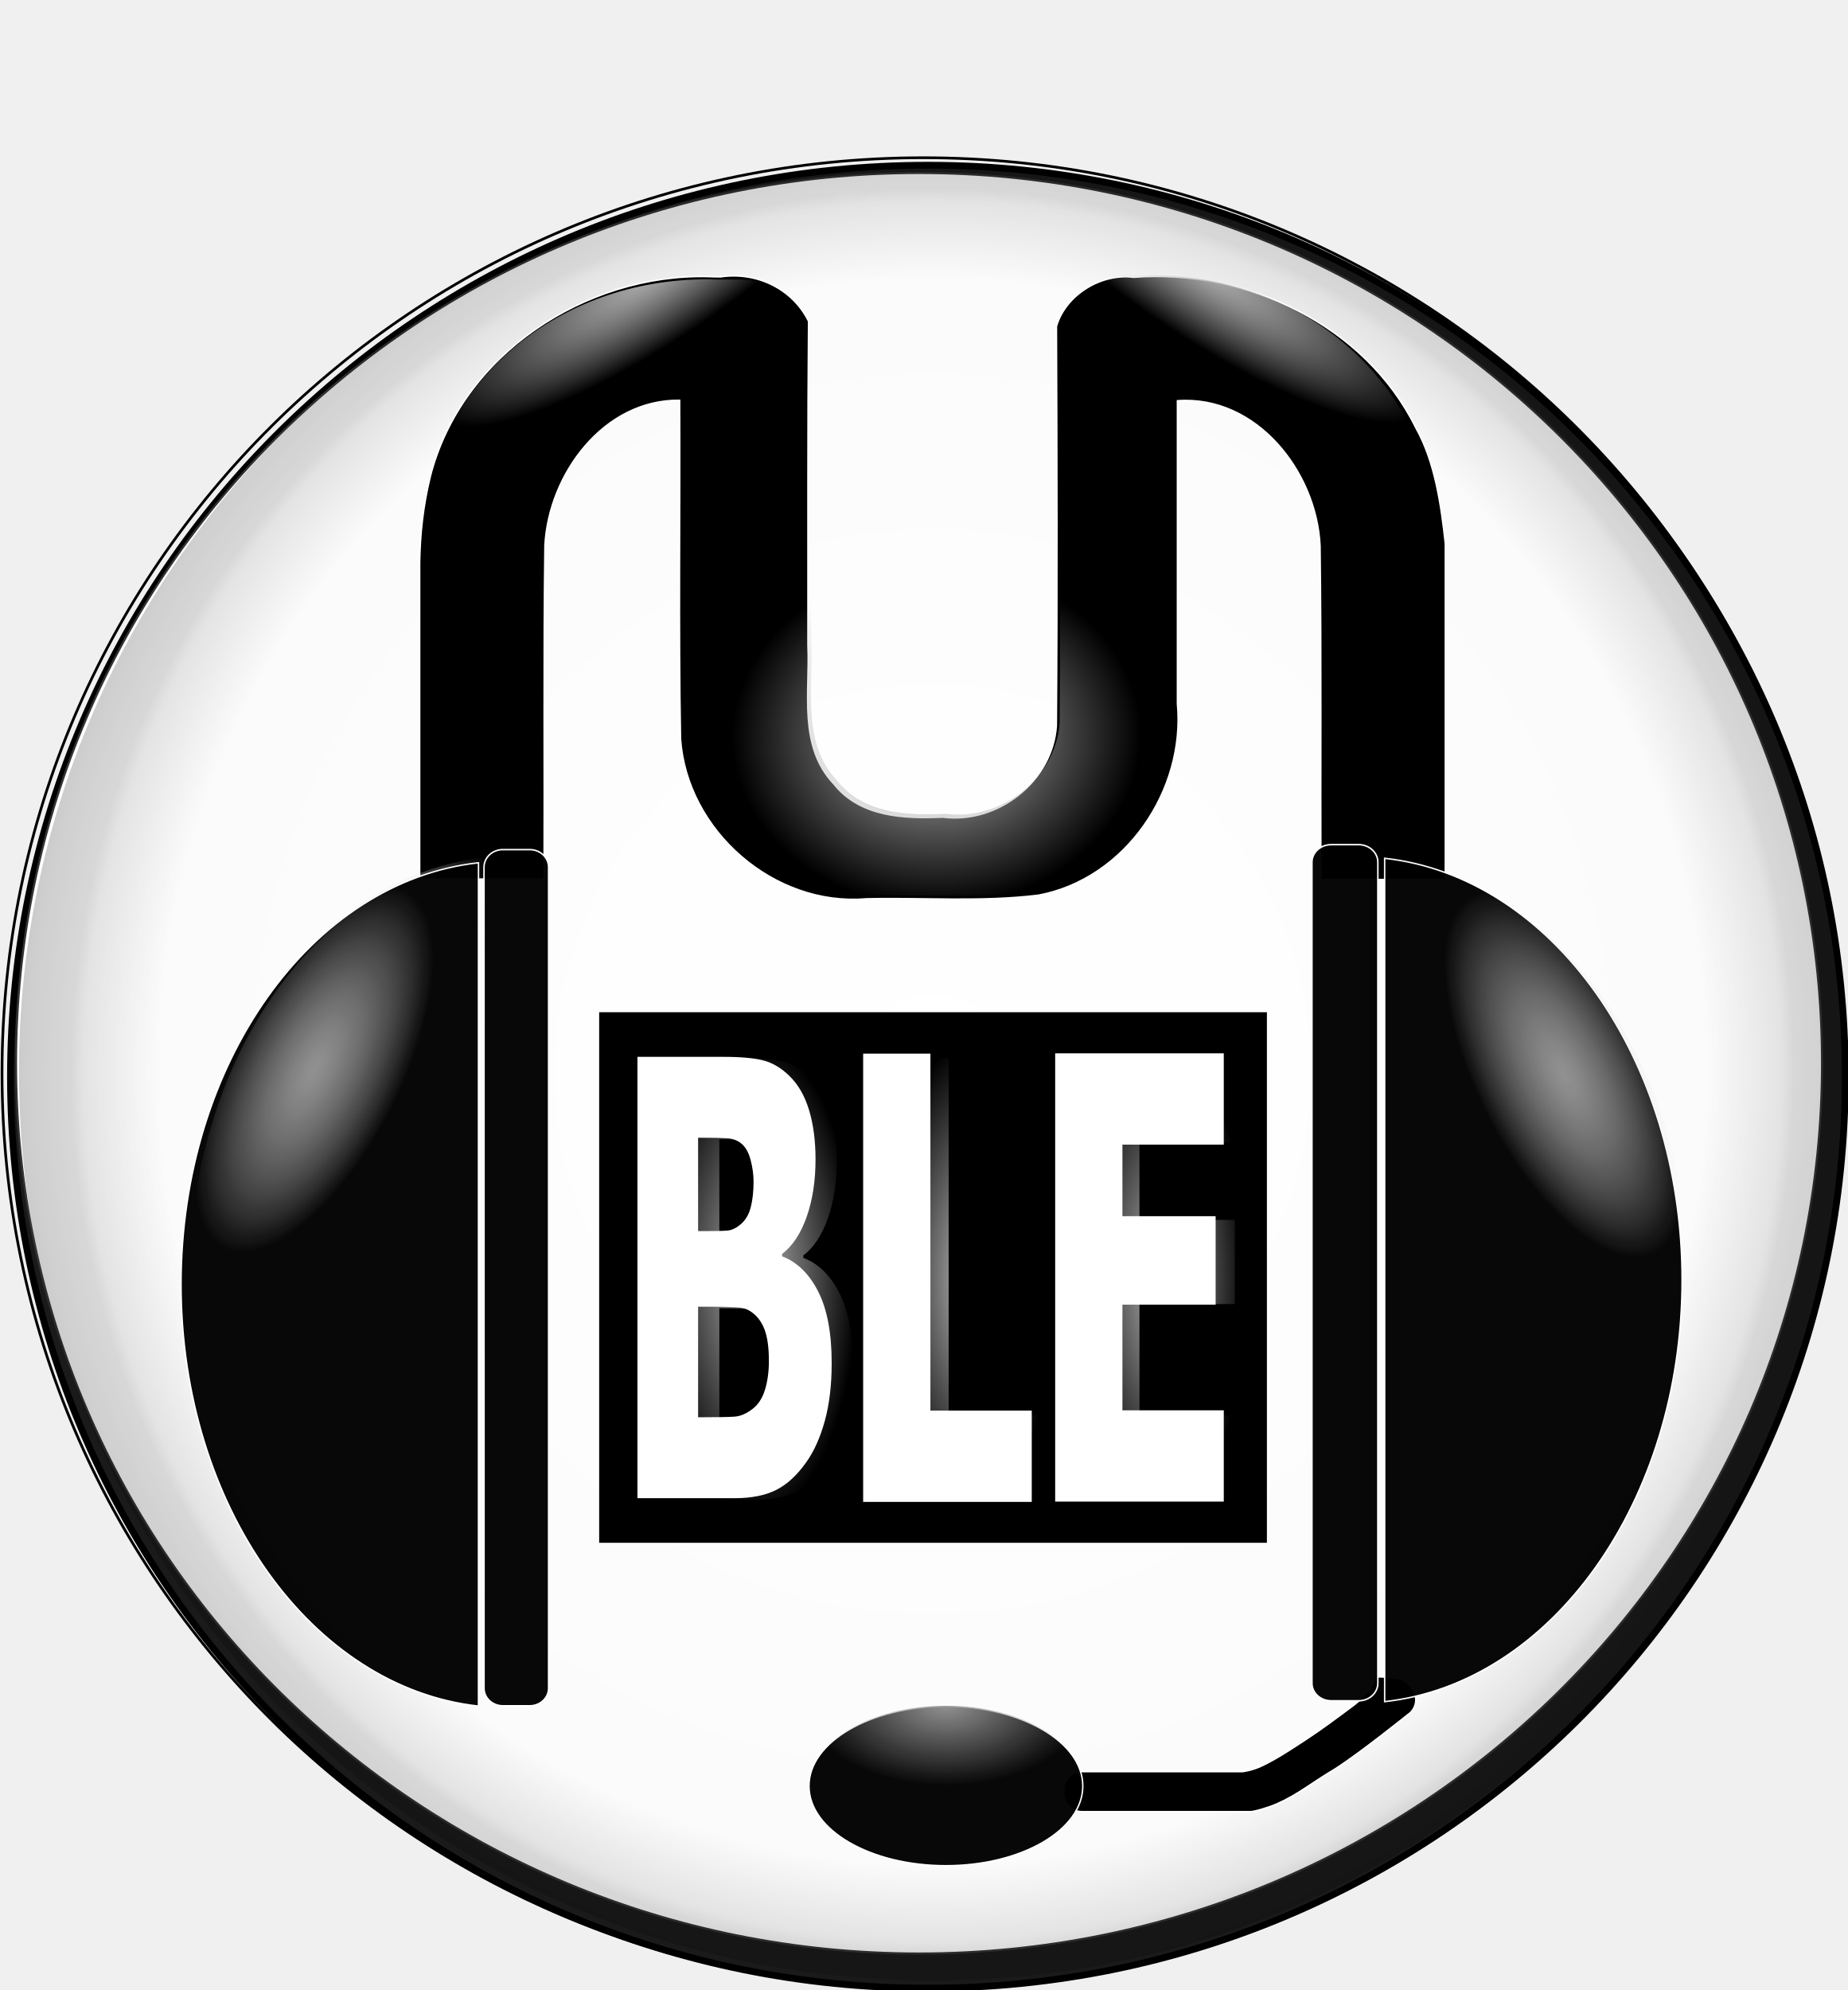
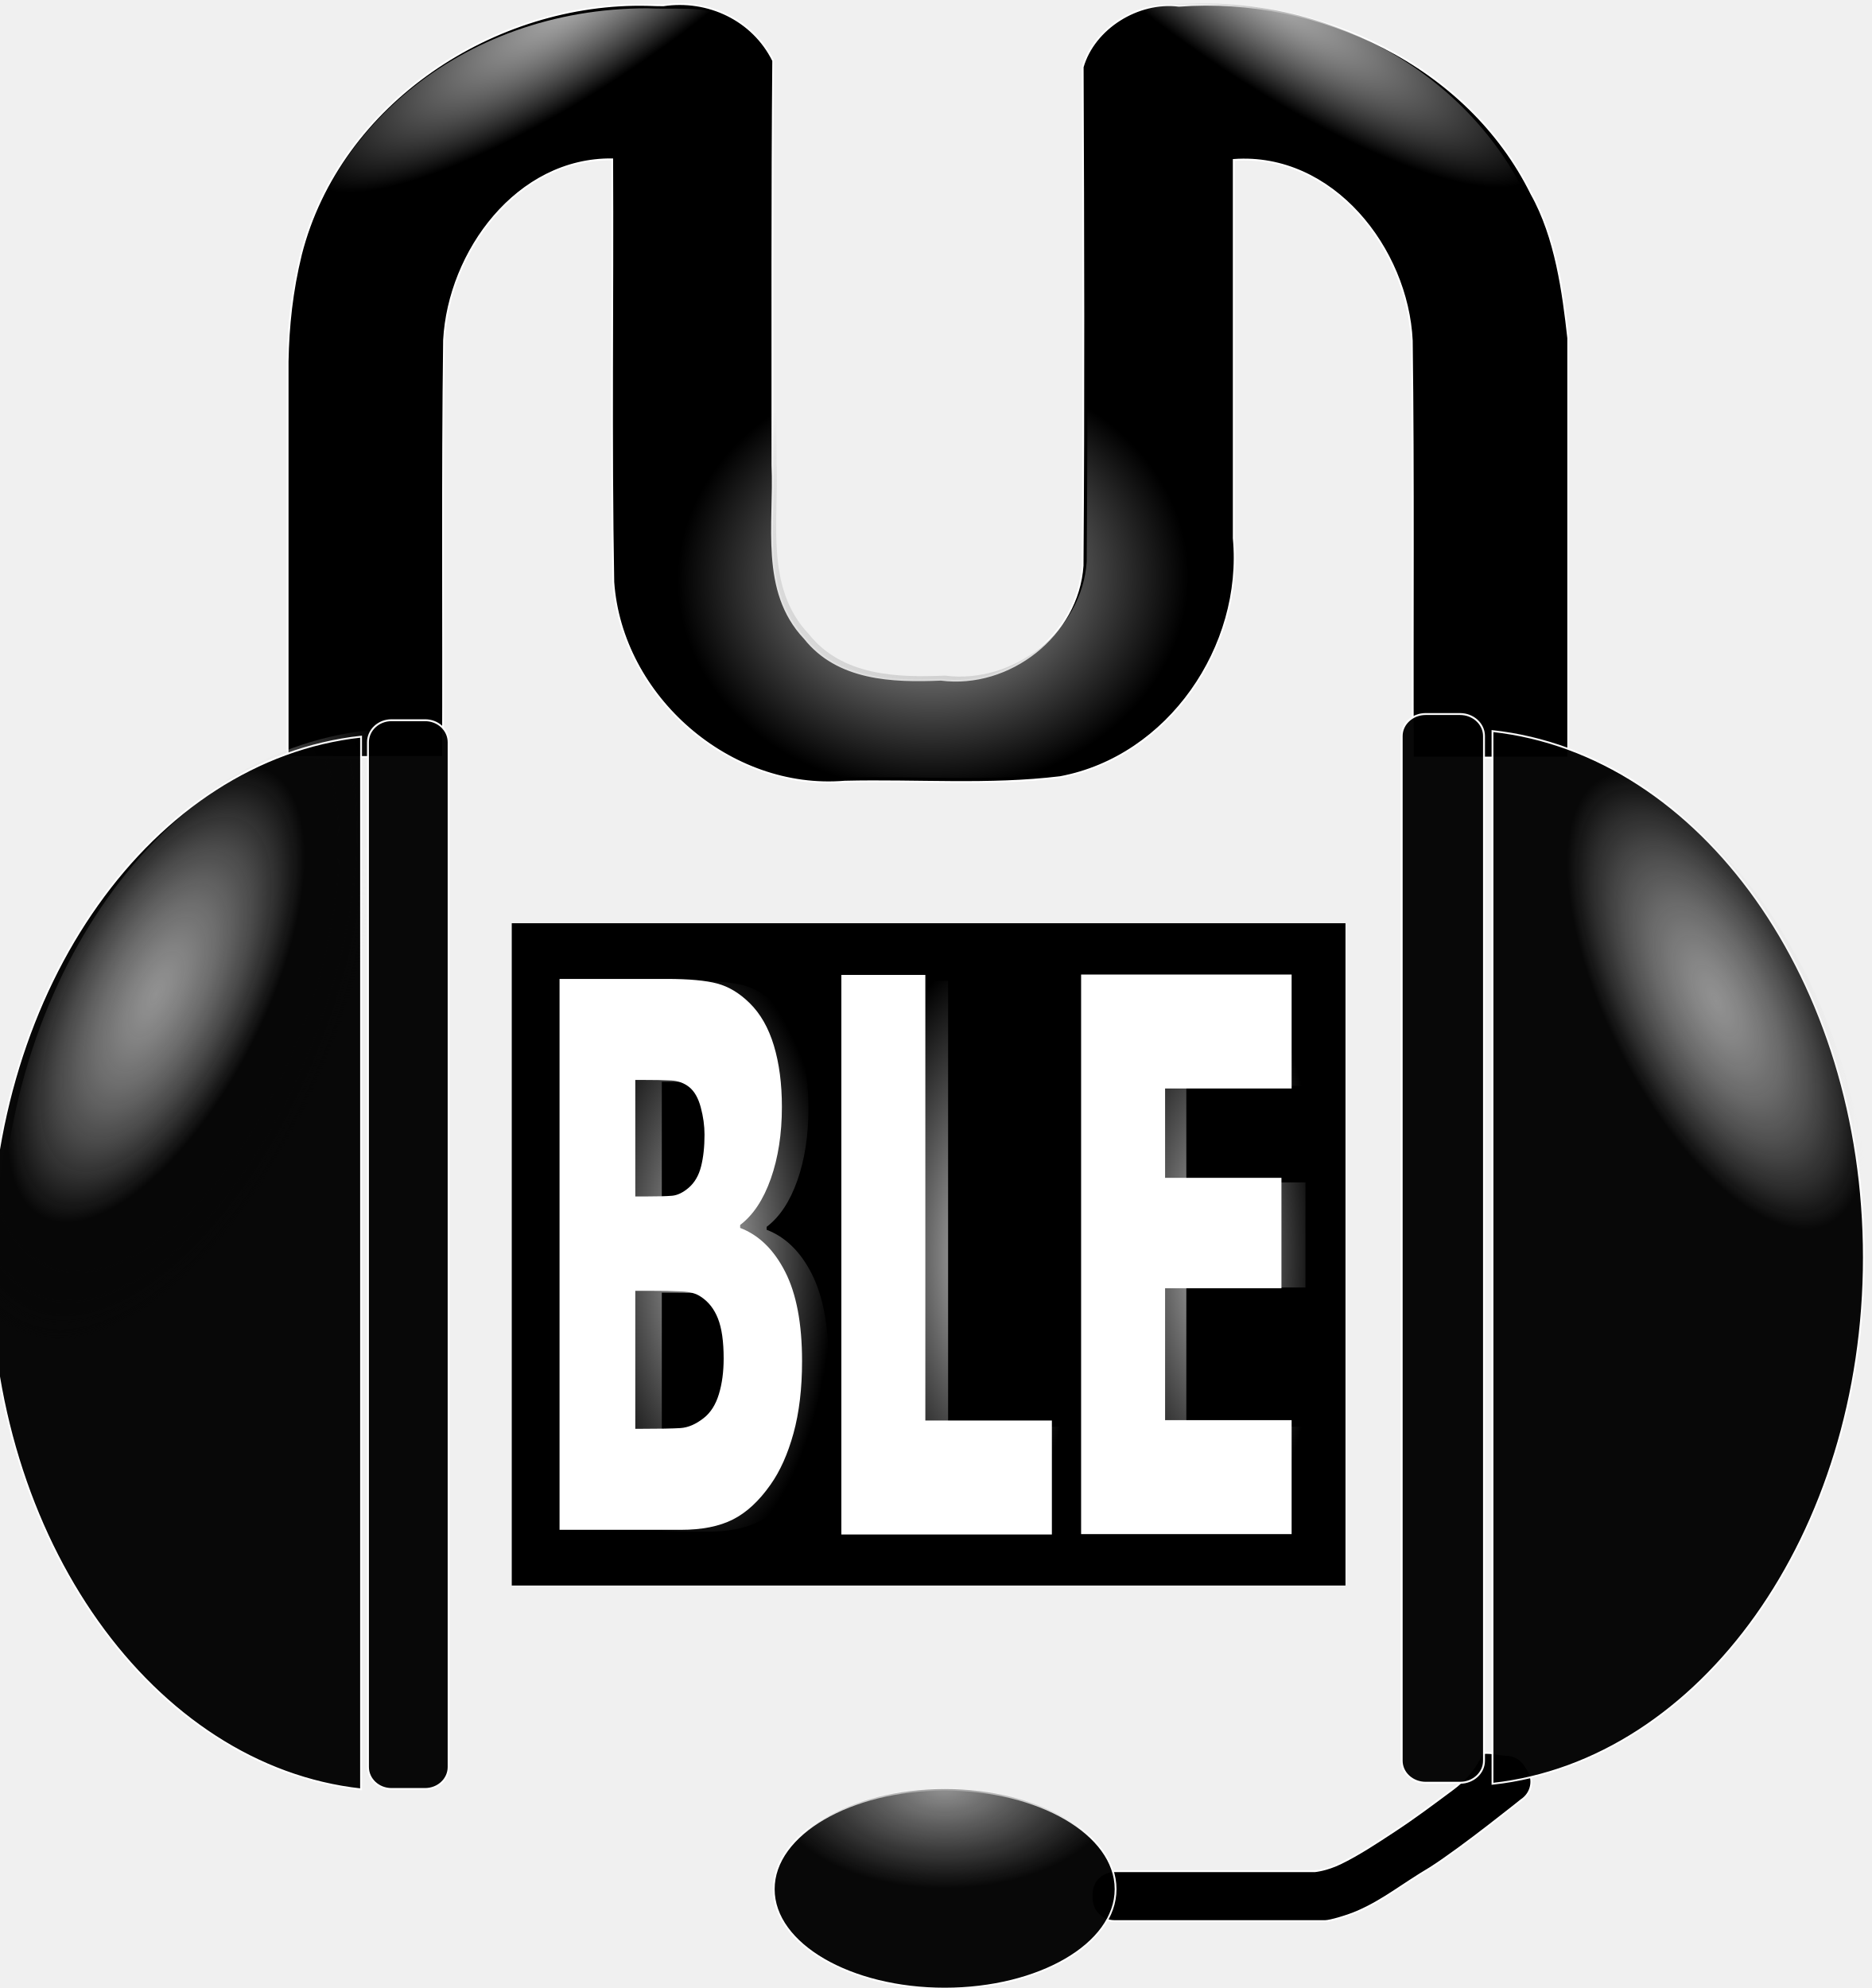
- <svg xmlns="http://www.w3.org/2000/svg" width="2322" height="2500" viewBox="0 0 1253.143 1349.109">
-   <path fill="#1A1A1A" stroke="#000" stroke-width="4.576" stroke-linejoin="round" d="M1251.31 729.934c0 341.293-278.527 617.967-622.105 617.967-343.581 0-622.107-276.674-622.107-617.967 0-341.29 278.526-617.962 622.107-617.962 343.577 0 622.105 276.672 622.105 617.962z" />
-   <path fill="#FFF" fill-opacity="0" d="M1239.482 617.166c0 340.253-275.83 616.086-616.083 616.086-340.256 0-616.086-275.833-616.086-616.086C7.313 276.91 283.143 1.08 623.399 1.08c340.253 0 616.083 275.83 616.083 616.086z" />
-   <path opacity=".9" fill="#FFF" d="M1231.142 721.24c0 330.526-268.521 598.467-599.758 598.467-331.241 0-599.764-267.94-599.764-598.466 0-330.521 268.523-598.462 599.764-598.462 331.238 0 599.758 267.94 599.758 598.462z" />
-   <path fill="#FFF" stroke="#333" stroke-width="1.413" stroke-linejoin="round" d="M1235.54 720.82c0 333.363-274.148 603.605-612.333 603.605-338.185 0-612.338-270.241-612.338-603.604 0-333.36 274.153-603.603 612.338-603.603 338.185 0 612.333 270.244 612.333 603.603z" />
-   <path fill="none" stroke="#000" stroke-width="1.83" stroke-linejoin="round" d="M1250.825 727.46c0 342.73-279.701 620.569-624.726 620.569-345.029 0-624.729-277.84-624.729-620.568 0-342.73 279.701-620.57 624.729-620.57 345.025 0 624.726 277.838 624.726 620.57z" />
-   <radialGradient id="a" cx="619.106" cy="1143.686" r="611.665" gradientTransform="matrix(1.0471 .0178 -.0179 1.0731 4.53 -511.723)" gradientUnits="userSpaceOnUse">
-     <stop offset="0" stop-opacity="0" />
-     <stop offset=".817" stop-opacity=".02" />
-     <stop offset=".899" stop-opacity=".145" />
-     <stop offset=".912" stop-opacity=".208" />
-     <stop offset=".956" stop-opacity=".251" />
-     <stop offset="1" stop-opacity=".333" />
+ <svg xmlns="http://www.w3.org/2000/svg" width="1883.757" height="2000.738" viewBox="0 0 1016.631 1079.686" version="1.1" id="svg125">
+   <defs id="defs129" />
+   <path d="m 1111.124,432.336 c 0,340.253 -275.83,616.086 -616.083,616.086 -340.256,0 -616.086,-275.833 -616.086,-616.086 0,-340.256 275.83,-616.086 616.086,-616.086 340.253,0 616.083,275.83 616.083,616.086 z" id="path6" style="fill:#ffffff;fill-opacity:0" />
+   <radialGradient id="a" cx="619.106" cy="1143.686" r="611.665" gradientTransform="matrix(1.0471,0.0178,-0.0179,1.0731,4.53,-511.723)" gradientUnits="userSpaceOnUse">
+     <stop offset="0" stop-opacity="0" id="stop14" />
+     <stop offset=".817" stop-opacity=".02" id="stop16" />
+     <stop offset=".899" stop-opacity=".145" id="stop18" />
+     <stop offset=".912" stop-opacity=".208" id="stop20" />
+     <stop offset=".956" stop-opacity=".251" id="stop22" />
+     <stop offset="1" stop-opacity=".333" id="stop24" />
  </radialGradient>
-   <path opacity=".75" fill="url(#a)" d="M1251.773 726.587c0 340.237-277.336 616.055-619.447 616.055-342.115 0-619.453-275.816-619.453-616.055 0-340.236 277.337-616.053 619.453-616.053 342.111.001 619.447 275.817 619.447 616.053z" />
-   <g>
-     <path stroke="#FFF" d="M480.363 187.477c-83.218-2.079-167.519 53.017-188.549 135.459-4.897 19.986-6.895 38.935-7.25 58.235v214.778h84.396c.298-75.558-.428-150.712.574-226.423 2.597-48.083 39.745-98.771 91.313-98.183.376 76.525-.776 153.097.605 229.592 4.398 62.203 63.338 113.686 125.728 108.411 38.976-.946 78.245 2.271 116.967-2.447 58.959-11.054 99.764-71.104 94.281-129.797V271.659c53.637-3.917 94.311 48.149 96.689 98.183.996 75.711.279 150.874.574 226.423h84.396V368.397c-2.764-24.563-6.656-54.621-19.969-78.313-34.529-70.053-115.293-107.852-191.467-102.157-22.25-2.826-46.188 12.22-52.281 33.308.367 90.265.629 180.561-.051 270.809-2.543 37.809-39.803 66.719-76.984 61.92-26.305 1.143-56.02.045-73.958-22.557-24.18-25.557-16.079-62.134-17.498-93.888.063-73.319-.242-146.573.42-219.767-11.001-22.251-35.457-33.736-59.684-30.084l-4.009-.055-4.243-.136z" />
-     <radialGradient id="b" cx="453.156" cy="919.59" r="96.05" gradientTransform="matrix(-.9512 -.3797 -.79 1.979 1374.069 -928.288)" gradientUnits="userSpaceOnUse">
-       <stop offset="0" stop-color="#e6e6e6" />
-       <stop offset="1" stop-color="#e6e6e6" stop-opacity="0" />
+   <g id="g38" transform="translate(-128.358,-184.83)">
+     <path d="m 480.363,187.477 c -83.218,-2.079 -167.519,53.017 -188.549,135.459 -4.897,19.986 -6.895,38.935 -7.25,58.235 v 214.778 h 84.396 c 0.298,-75.558 -0.428,-150.712 0.574,-226.423 2.597,-48.083 39.745,-98.771 91.313,-98.183 0.376,76.525 -0.776,153.097 0.605,229.592 4.398,62.203 63.338,113.686 125.728,108.411 38.976,-0.946 78.245,2.271 116.967,-2.447 58.959,-11.054 99.764,-71.104 94.281,-129.797 V 271.659 c 53.637,-3.917 94.311,48.149 96.689,98.183 0.996,75.711 0.279,150.874 0.574,226.423 h 84.396 V 368.397 c -2.764,-24.563 -6.656,-54.621 -19.969,-78.313 -34.529,-70.053 -115.293,-107.852 -191.467,-102.157 -22.25,-2.826 -46.188,12.22 -52.281,33.308 0.367,90.265 0.629,180.561 -0.051,270.809 -2.543,37.809 -39.803,66.719 -76.984,61.92 -26.305,1.143 -56.02,0.045 -73.958,-22.557 -24.18,-25.557 -16.079,-62.134 -17.498,-93.888 0.063,-73.319 -0.242,-146.573 0.42,-219.767 -11.001,-22.251 -35.457,-33.736 -59.684,-30.084 l -4.009,-0.055 z" id="path29" style="stroke:#ffffff" />
+     <radialGradient id="b" cx="453.156" cy="919.59" r="96.05" gradientTransform="matrix(-0.9512,-0.3797,-0.79,1.979,1374.069,-928.288)" gradientUnits="userSpaceOnUse">
+       <stop offset="0" stop-color="#e6e6e6" id="stop31" />
+       <stop offset="1" stop-color="#e6e6e6" stop-opacity="0" id="stop33" />
    </radialGradient>
-     <path opacity=".967" fill="url(#b)" d="M327.966 581.52v571.78c-112.938-12.39-201.705-135.636-201.705-285.89-.001-150.252 88.765-273.5 201.705-285.89z" />
+     <path d="M 327.966,581.52 V 1153.3 C 215.028,1140.91 126.261,1017.664 126.261,867.41 126.26,717.158 215.026,593.91 327.966,581.52 Z" id="path36" style="opacity:0.967;fill:url(#b)" />
  </g>
-   <g stroke="#FFF">
-     <path d="M946.286 1137.927c-2.359-.024-11.178-1.943-13.303-.564 0 0-3.494 10.186-15.541 19.147-10.578 7.872-20.619 15.413-31.379 22.49-9.66 6.354-20.027 13.228-29.74 17.902-7.645 3.68-13.889 4.214-13.889 4.214H733.667c-6.795 0-12.359 5.355-12.359 12.023v2.955c0 6.669 5.564 12.132 12.359 12.132h114.371c2.631 0 12.145-2.77 17.799-5.25 14.102-6.188 23.289-14.063 39.531-23.724 17.262-11.042 49.193-36.75 49.193-36.75 5.67-3.674 7.184-11.102 3.438-16.666l-1.609-2.533c-2.34-3.473-6.172-5.339-10.104-5.376z" />
-     <path opacity=".967" d="M938.947 581.866v571.777c112.938-12.39 201.703-135.639 201.703-285.889 0-150.252-88.766-273.501-201.703-285.888zM324.458 584.902v571.78c-112.938-12.389-201.704-135.642-201.704-285.889 0-150.252 88.765-273.5 201.704-285.891zM734.249 1210.855c.023 29.834-41.523 54.025-92.795 54.041-51.271.013-92.85-24.163-92.875-53.99v-.051c-.021-29.826 41.522-54.021 92.795-54.033 51.271-.014 92.854 24.155 92.875 53.989v.044z" />
-     <path opacity=".967" stroke-width="1.054" d="M902.665 572.616h18.629c7.201 0 13.041 5.35 13.041 11.95v556.565c0 6.604-5.84 11.953-13.041 11.953h-18.629c-7.203 0-13.043-5.351-13.043-11.953V584.566c0-6.6 5.84-11.95 13.043-11.95z" />
-     <path opacity=".967" stroke-width="1.043" d="M340.982 575.973h18.257c7.062 0 12.782 5.351 12.782 11.951v556.603c0 6.6-5.721 11.948-12.782 11.948h-18.257c-7.058 0-12.779-5.35-12.779-11.948V587.925c0-6.601 5.722-11.952 12.779-11.952z" />
+   <g id="g48" style="stroke:#ffffff" transform="translate(-128.358,-184.83)">
+     <path d="m 946.286,1137.927 c -2.359,-0.024 -11.178,-1.943 -13.303,-0.564 0,0 -3.494,10.186 -15.541,19.147 -10.578,7.872 -20.619,15.413 -31.379,22.49 -9.66,6.354 -20.027,13.228 -29.74,17.902 -7.645,3.68 -13.889,4.214 -13.889,4.214 H 733.667 c -6.795,0 -12.359,5.355 -12.359,12.023 v 2.955 c 0,6.669 5.564,12.132 12.359,12.132 h 114.371 c 2.631,0 12.145,-2.77 17.799,-5.25 14.102,-6.188 23.289,-14.063 39.531,-23.724 17.262,-11.042 49.193,-36.75 49.193,-36.75 5.67,-3.674 7.184,-11.102 3.438,-16.666 l -1.609,-2.533 c -2.34,-3.473 -6.172,-5.339 -10.104,-5.376 z" id="path40" />
+     <path d="m 938.947,581.866 v 571.777 c 112.938,-12.39 201.703,-135.639 201.703,-285.889 0,-150.252 -88.766,-273.501 -201.703,-285.888 z m -614.489,3.036 v 571.78 C 211.52,1144.293 122.754,1021.04 122.754,870.793 c 0,-150.252 88.765,-273.5 201.704,-285.891 z m 409.791,625.953 c 0.023,29.834 -41.523,54.025 -92.795,54.041 -51.271,0.013 -92.85,-24.163 -92.875,-53.99 v -0.051 c -0.021,-29.826 41.522,-54.021 92.795,-54.033 51.271,-0.014 92.854,24.155 92.875,53.989 z" id="path42" style="opacity:0.967" />
+     <path d="m 902.665,572.616 h 18.629 c 7.201,0 13.041,5.35 13.041,11.95 v 556.565 c 0,6.604 -5.84,11.953 -13.041,11.953 h -18.629 c -7.203,0 -13.043,-5.351 -13.043,-11.953 V 584.566 c 0,-6.6 5.84,-11.95 13.043,-11.95 z" id="path44" style="opacity:0.967;stroke-width:1.054" />
+     <path d="m 340.982,575.973 h 18.257 c 7.062,0 12.782,5.351 12.782,11.951 v 556.603 c 0,6.6 -5.721,11.948 -12.782,11.948 h -18.257 c -7.058,0 -12.779,-5.35 -12.779,-11.948 V 587.925 c 0,-6.601 5.722,-11.952 12.779,-11.952 z" id="path46" style="opacity:0.967;stroke-width:1.043" />
  </g>
-   <g>
-     <path d="M406.304 686.23h452.792v359.719H406.304z" />
-     <radialGradient id="c" cx="491.712" cy="922.357" r="62.923" gradientTransform="matrix(1.1007 0 0 2.5563 -28.718 -1490.714)" gradientUnits="userSpaceOnUse">
-       <stop offset="0" stop-color="#b3b3b3" />
-       <stop offset="1" stop-color="#b3b3b3" stop-opacity="0" />
+   <g id="g79" transform="translate(-128.358,-184.83)">
+     <path d="m 406.304,686.23 h 452.792 v 359.719 H 406.304 Z" id="path50" />
+     <radialGradient id="c" cx="491.712" cy="922.357" r="62.923" gradientTransform="matrix(1.1007,0,0,2.5563,-28.718,-1490.714)" gradientUnits="userSpaceOnUse">
+       <stop offset="0" stop-color="#b3b3b3" id="stop52" />
+       <stop offset="1" stop-color="#b3b3b3" stop-opacity="0" id="stop54" />
    </radialGradient>
-     <path fill="url(#c)" d="M578.366 925.08c0 14.873-1.548 27.935-4.646 39.187-3.096 11.257-7.262 20.565-12.496 27.936-6.192 8.841-12.996 15.136-20.402 18.888-7.41 3.749-16.829 5.627-28.257 5.627h-65.913V717.502h58.169c12.091 0 21.252.837 27.482 2.512 6.231 1.676 12.075 5.191 17.529 10.548 5.898 5.766 10.305 13.464 13.215 23.108 2.914 9.647 4.37 20.766 4.37 33.358 0 14.604-2.01 27.599-6.028 38.986-4.02 11.384-9.566 19.761-16.645 25.117v1.606c10.174 3.888 18.32 11.824 24.439 23.813 6.122 11.994 9.183 28.171 9.183 48.53zm-52.973-122.977c0-4.823-.681-9.783-2.047-14.873-1.363-5.09-3.482-8.774-6.358-11.052-2.729-2.145-5.953-3.315-9.677-3.517-3.724-.202-9.271-.303-16.644-.303h-2.876v63.301h5.198c7.077 0 12.035-.136 14.873-.401 2.838-.271 5.771-1.677 8.791-4.22 3.319-2.813 5.604-6.7 6.857-11.655 1.255-4.956 1.883-10.717 1.883-17.28zm10.395 121.57c0-9.243-1.032-16.479-3.096-21.702-2.065-5.225-5.162-9.174-9.291-11.855-2.505-1.738-5.953-2.713-10.339-2.912-4.389-.201-10.267-.303-17.642-.303h-7.629v74.954h2.213c10.763 0 18.21-.135 22.339-.4 4.128-.269 8.33-2.076 12.604-5.426 3.763-2.948 6.506-7.27 8.239-12.961 1.735-5.693 2.602-12.161 2.602-19.395z" />
-     <path fill="#FFF" d="M563.965 924.062c0 14.869-1.548 27.932-4.645 39.188-3.096 11.252-7.262 20.562-12.496 27.934-6.194 8.843-12.995 15.135-20.404 18.89-7.41 3.749-16.829 5.626-28.254 5.626h-65.912V716.483h58.169c12.091 0 21.253.838 27.481 2.513 6.229 1.675 12.072 5.192 17.529 10.55 5.896 5.761 10.301 13.463 13.215 23.106 2.911 9.646 4.367 20.768 4.367 33.359 0 14.604-2.009 27.596-6.025 38.986-4.018 11.385-9.565 19.758-16.646 25.118v1.606c10.176 3.885 18.324 11.821 24.442 23.813 6.12 11.988 9.179 28.168 9.179 48.528zm-52.974-122.978c0-4.823-.681-9.78-2.044-14.87-1.365-5.089-3.484-8.775-6.36-11.055-2.727-2.143-5.953-3.315-9.678-3.518-3.721-.201-9.269-.298-16.644-.302h-2.873v63.303h5.196c7.077 0 12.035-.138 14.876-.4 2.838-.271 5.768-1.678 8.792-4.221 3.314-2.813 5.601-6.7 6.856-11.658 1.254-4.957 1.879-10.715 1.879-17.279zm10.395 121.572c0-9.243-1.03-16.479-3.096-21.701-2.063-5.226-5.162-9.176-9.291-11.855-2.506-1.74-5.953-2.713-10.34-2.914-4.386-.201-10.267-.302-17.639-.302h-7.63v74.955h2.21c10.763 0 18.21-.136 22.339-.405 4.129-.264 8.33-2.071 12.606-5.426 3.761-2.945 6.508-7.265 8.24-12.961 1.735-5.689 2.601-12.158 2.601-19.391z" />
-     <radialGradient id="d" cx="622.878" cy="886.163" r="53.025" gradientTransform="matrix(1.1007 0 0 3.0333 -28.718 -1820.888)" gradientUnits="userSpaceOnUse">
-       <stop offset="0" stop-color="#b3b3b3" />
-       <stop offset="1" stop-color="#b3b3b3" stop-opacity="0" />
+     <path d="m 578.366,925.08 c 0,14.873 -1.548,27.935 -4.646,39.187 -3.096,11.257 -7.262,20.565 -12.496,27.936 -6.192,8.841 -12.996,15.136 -20.402,18.888 -7.41,3.749 -16.829,5.627 -28.257,5.627 H 446.652 V 717.502 h 58.169 c 12.091,0 21.252,0.837 27.482,2.512 6.231,1.676 12.075,5.191 17.529,10.548 5.898,5.766 10.305,13.464 13.215,23.108 2.914,9.647 4.37,20.766 4.37,33.358 0,14.604 -2.01,27.599 -6.028,38.986 -4.02,11.384 -9.566,19.761 -16.645,25.117 v 1.606 c 10.174,3.888 18.32,11.824 24.439,23.813 6.122,11.994 9.183,28.171 9.183,48.53 z M 525.393,802.103 c 0,-4.823 -0.681,-9.783 -2.047,-14.873 -1.363,-5.09 -3.482,-8.774 -6.358,-11.052 -2.729,-2.145 -5.953,-3.315 -9.677,-3.517 -3.724,-0.202 -9.271,-0.303 -16.644,-0.303 h -2.876 v 63.301 h 5.198 c 7.077,0 12.035,-0.136 14.873,-0.401 2.838,-0.271 5.771,-1.677 8.791,-4.22 3.319,-2.813 5.604,-6.7 6.857,-11.655 1.255,-4.956 1.883,-10.717 1.883,-17.28 z m 10.395,121.57 c 0,-9.243 -1.032,-16.479 -3.096,-21.702 -2.065,-5.225 -5.162,-9.174 -9.291,-11.855 -2.505,-1.738 -5.953,-2.713 -10.339,-2.912 -4.389,-0.201 -10.267,-0.303 -17.642,-0.303 h -7.629 v 74.954 h 2.213 c 10.763,0 18.21,-0.135 22.339,-0.4 4.128,-0.269 8.33,-2.076 12.604,-5.426 3.763,-2.948 6.506,-7.27 8.239,-12.961 1.735,-5.693 2.602,-12.161 2.602,-19.395 z" id="path57" style="fill:url(#c)" />
+     <path d="m 563.965,924.062 c 0,14.869 -1.548,27.932 -4.645,39.188 -3.096,11.252 -7.262,20.562 -12.496,27.934 -6.194,8.843 -12.995,15.135 -20.404,18.89 -7.41,3.749 -16.829,5.626 -28.254,5.626 H 432.254 V 716.483 h 58.169 c 12.091,0 21.253,0.838 27.481,2.513 6.229,1.675 12.072,5.192 17.529,10.55 5.896,5.761 10.301,13.463 13.215,23.106 2.911,9.646 4.367,20.768 4.367,33.359 0,14.604 -2.009,27.596 -6.025,38.986 -4.018,11.385 -9.565,19.758 -16.646,25.118 v 1.606 c 10.176,3.885 18.324,11.821 24.442,23.813 6.12,11.988 9.179,28.168 9.179,48.528 z M 510.991,801.084 c 0,-4.823 -0.681,-9.78 -2.044,-14.87 -1.365,-5.089 -3.484,-8.775 -6.36,-11.055 -2.727,-2.143 -5.953,-3.315 -9.678,-3.518 -3.721,-0.201 -9.269,-0.298 -16.644,-0.302 h -2.873 v 63.303 h 5.196 c 7.077,0 12.035,-0.138 14.876,-0.4 2.838,-0.271 5.768,-1.678 8.792,-4.221 3.314,-2.813 5.601,-6.7 6.856,-11.658 1.254,-4.957 1.879,-10.715 1.879,-17.279 z m 10.395,121.572 c 0,-9.243 -1.03,-16.479 -3.096,-21.701 -2.063,-5.226 -5.162,-9.176 -9.291,-11.855 -2.506,-1.74 -5.953,-2.713 -10.34,-2.914 -4.386,-0.201 -10.267,-0.302 -17.639,-0.302 h -7.63 v 74.955 h 2.21 c 10.763,0 18.21,-0.136 22.339,-0.405 4.129,-0.264 8.33,-2.071 12.606,-5.426 3.761,-2.945 6.508,-7.265 8.24,-12.961 1.735,-5.689 2.601,-12.158 2.601,-19.391 z" id="path59" style="fill:#ffffff" />
+     <radialGradient id="d" cx="622.878" cy="886.163" r="53.025" gradientTransform="matrix(1.1007,0,0,3.0333,-28.718,-1820.888)" gradientUnits="userSpaceOnUse">
+       <stop offset="0" stop-color="#b3b3b3" id="stop61" />
+       <stop offset="1" stop-color="#b3b3b3" stop-opacity="0" id="stop63" />
    </radialGradient>
-     <path fill="url(#d)" d="M711.847 1016.715H601.921V717.502h41.362v242.143h68.564v57.07z" />
-     <path fill="#FFF" d="M585.308 714.304v303.924H699.644v-61.891h-68.721V714.304h-45.615z" />
-     <radialGradient id="e" cx="741.286" cy="888.552" r="53.677" gradientTransform="matrix(1.1007 0 0 2.9964 -28.718 -1795.347)" gradientUnits="userSpaceOnUse">
-       <stop offset="0" stop-color="#b3b3b3" />
-       <stop offset="1" stop-color="#b3b3b3" stop-opacity="0" />
+     <path d="M 711.847,1016.715 H 601.921 V 717.502 h 41.362 v 242.143 h 68.564 z" id="path66" style="fill:url(#d)" />
+     <path d="m 585.308,714.304 v 303.924 H 699.644 V 956.337 H 630.923 V 714.304 Z" id="path68" style="fill:#ffffff" />
+     <radialGradient id="e" cx="741.286" cy="888.552" r="53.677" gradientTransform="matrix(1.1007,0,0,2.9964,-28.718,-1795.347)" gradientUnits="userSpaceOnUse">
+       <stop offset="0" stop-color="#b3b3b3" id="stop70" />
+       <stop offset="1" stop-color="#b3b3b3" stop-opacity="0" id="stop72" />
    </radialGradient>
-     <path fill="url(#e)" d="M731.534 1016.715V717.502h111.361v57.068H772.67v52.448h64.695v57.067H772.67v75.558h70.225v57.07l-111.361.002z" />
-     <path fill="#FFF" d="M715.519 714.103v303.925h114.334v-61.892h-68.721v-71.635h63.195V824.52h-63.195v-48.526h68.721v-61.891H715.519z" />
+     <path d="M 731.534,1016.715 V 717.502 H 842.895 V 774.57 H 772.67 v 52.448 h 64.695 v 57.067 H 772.67 v 75.558 h 70.225 v 57.07 z" id="path75" style="fill:url(#e)" />
+     <path d="m 715.519,714.103 v 303.925 h 114.334 v -61.892 h -68.721 v -71.635 h 63.195 V 824.52 h -63.195 v -48.526 h 68.721 v -61.891 z" id="path77" style="fill:#ffffff" />
  </g>
-   <g>
-     <radialGradient id="f" cx="1132.244" cy="1679.729" r="332.577" gradientTransform="matrix(.4173 -.0106 .0089 .3481 147.62 -73.835)" gradientUnits="userSpaceOnUse">
-       <stop offset="0" stop-color="#bebebe" />
-       <stop offset="1" stop-color="#b3b3b3" stop-opacity="0" />
+   <g id="g123" transform="translate(-128.358,-184.83)">
+     <radialGradient id="f" cx="1132.244" cy="1679.729" r="332.577" gradientTransform="matrix(0.4173,-0.0106,0.0089,0.3481,147.62,-73.835)" gradientUnits="userSpaceOnUse">
+       <stop offset="0" stop-color="#bebebe" id="stop81" />
+       <stop offset="1" stop-color="#b3b3b3" stop-opacity="0" id="stop83" />
    </radialGradient>
-     <path fill="url(#f)" d="M482.608 185.259c-83.218-2.078-167.516 53.016-188.546 135.46-4.897 19.985-6.897 38.934-7.25 58.235v214.777h84.396c.298-75.557-.428-150.711.573-226.423 2.595-48.082 39.743-98.769 91.31-98.182.38 76.523-.772 153.097.608 229.591 4.398 62.204 63.337 113.686 125.727 108.411 38.975-.945 78.245 2.272 116.963-2.446 58.961-11.053 99.768-71.104 94.281-129.799V269.441c53.637-3.917 94.314 48.15 96.693 98.185.996 75.711.277 150.872.574 226.423h84.393V366.182c-2.76-24.563-6.654-54.622-19.965-78.313-34.531-70.054-115.297-107.852-191.469-102.157-22.248-2.826-46.188 12.22-52.279 33.308.367 90.266.625 180.561-.051 270.809-2.543 37.809-39.803 66.719-76.988 61.918-26.304 1.143-56.016.047-73.956-22.557-24.178-25.555-16.08-62.133-17.499-93.886.065-73.318-.239-146.573.424-219.767-11.004-22.251-35.457-33.736-59.684-30.084l-4.009-.056-4.246-.138z" />
-     <radialGradient id="g" cx="471.464" cy="857.156" r="124.182" gradientTransform="matrix(-1.1864 .795 .2118 .3161 823 -462.607)" gradientUnits="userSpaceOnUse">
-       <stop offset="0" stop-color="#afafaf" />
-       <stop offset="1" stop-color="#e6e6e6" stop-opacity="0" />
+     <path d="m 482.608,185.259 c -83.218,-2.078 -167.516,53.016 -188.546,135.46 -4.897,19.985 -6.897,38.934 -7.25,58.235 v 214.777 h 84.396 c 0.298,-75.557 -0.428,-150.711 0.573,-226.423 2.595,-48.082 39.743,-98.769 91.31,-98.182 0.38,76.523 -0.772,153.097 0.608,229.591 4.398,62.204 63.337,113.686 125.727,108.411 38.975,-0.945 78.245,2.272 116.963,-2.446 58.961,-11.053 99.768,-71.104 94.281,-129.799 V 269.441 c 53.637,-3.917 94.314,48.15 96.693,98.185 0.996,75.711 0.277,150.872 0.574,226.423 H 982.33 V 366.182 C 979.57,341.619 975.676,311.56 962.365,287.869 927.834,217.815 847.068,180.017 770.896,185.712 c -22.248,-2.826 -46.188,12.22 -52.279,33.308 0.367,90.266 0.625,180.561 -0.051,270.809 -2.543,37.809 -39.803,66.719 -76.988,61.918 -26.304,1.143 -56.016,0.047 -73.956,-22.557 -24.178,-25.555 -16.08,-62.133 -17.499,-93.886 0.065,-73.318 -0.239,-146.573 0.424,-219.767 -11.004,-22.251 -35.457,-33.736 -59.684,-30.084 l -4.009,-0.056 z" id="path86" style="fill:url(#f)" />
+     <radialGradient id="g" cx="471.464" cy="857.156" r="124.182" gradientTransform="matrix(-1.1864,0.795,0.2118,0.3161,823,-462.607)" gradientUnits="userSpaceOnUse">
+       <stop offset="0" stop-color="#afafaf" id="stop88" />
+       <stop offset="1" stop-color="#e6e6e6" stop-opacity="0" id="stop90" />
    </radialGradient>
-     <path fill="url(#g)" d="M479.915 189.304c-101.771 0-180.587 68.268-192.842 156.764h86.715c11.719-39.948 42.16-69.179 78.805-72.578 2.38-2.25 5.698-3.692 9.388-3.692h85.557l.317-50.215s-7.647-11.979-13.821-17.618c-6.991-6.391-16.433-11.022-25.738-12.027-7.801-.843-16.721-.133-28.381-.634z" />
-     <radialGradient id="h" cx="544.792" cy="1799.913" r="72.758" gradientTransform="matrix(1.3048 0 0 .7692 -69.342 -230.024)" gradientUnits="userSpaceOnUse">
-       <stop offset="0" stop-color="#999" />
-       <stop offset="1" stop-color="#999" stop-opacity="0" />
+     <path d="m 479.915,189.304 c -101.771,0 -180.587,68.268 -192.842,156.764 h 86.715 c 11.719,-39.948 42.16,-69.179 78.805,-72.578 2.38,-2.25 5.698,-3.692 9.388,-3.692 h 85.557 l 0.317,-50.215 c 0,0 -7.647,-11.979 -13.821,-17.618 -6.991,-6.391 -16.433,-11.022 -25.738,-12.027 -7.801,-0.843 -16.721,-0.133 -28.381,-0.634 z" id="path93" style="fill:url(#g)" />
+     <radialGradient id="h" cx="544.792" cy="1799.913" r="72.758" gradientTransform="matrix(1.3048,0,0,0.7692,-69.342,-230.024)" gradientUnits="userSpaceOnUse">
+       <stop offset="0" stop-color="#999" id="stop95" />
+       <stop offset="1" stop-color="#999" stop-opacity="0" id="stop97" />
    </radialGradient>
-     <path opacity=".967" fill="url(#h)" d="M734.337 1210.51c.021 29.831-41.523 54.022-92.793 54.038-51.273.013-92.855-24.16-92.876-53.987v-.051c-.022-29.83 41.521-54.021 92.794-54.034 51.27-.016 92.854 24.157 92.875 53.987v.047z" />
-     <radialGradient id="i" cx="903.966" cy="1161.61" r="96.05" gradientTransform="matrix(.5466 -.2774 .6405 1.262 -177.81 -486.888)" gradientUnits="userSpaceOnUse">
-       <stop offset="0" stop-color="#969696" />
-       <stop offset="1" stop-color="#e6e6e6" stop-opacity="0" />
+     <path d="m 734.337,1210.51 c 0.021,29.831 -41.523,54.022 -92.793,54.038 -51.273,0.013 -92.855,-24.16 -92.876,-53.987 v -0.051 c -0.022,-29.83 41.521,-54.021 92.794,-54.034 51.27,-0.016 92.854,24.157 92.875,53.987 z" id="path100" style="opacity:0.967;fill:url(#h)" />
+     <radialGradient id="i" cx="903.966" cy="1161.61" r="96.05" gradientTransform="matrix(0.5466,-0.2774,0.6405,1.262,-177.81,-486.888)" gradientUnits="userSpaceOnUse">
+       <stop offset="0" stop-color="#969696" id="stop102" />
+       <stop offset="1" stop-color="#e6e6e6" stop-opacity="0" id="stop104" />
    </radialGradient>
-     <path opacity=".967" fill="url(#i)" d="M943.284 584.716v571.778c112.939-12.389 201.705-135.634 201.705-285.889.001-150.252-88.765-273.5-201.705-285.889z" />
-     <radialGradient id="j" cx="699.332" cy="278.123" r="124.181" gradientTransform="matrix(1.1864 .795 -.2118 .3161 44.242 -463.453)" gradientUnits="userSpaceOnUse">
-       <stop offset="0" stop-color="#afafaf" />
-       <stop offset="1" stop-color="#e6e6e6" stop-opacity="0" />
+     <path d="m 943.284,584.716 v 571.778 c 112.939,-12.389 201.705,-135.634 201.705,-285.889 10e-4,-150.252 -88.765,-273.5 -201.705,-285.889 z" id="path107" style="opacity:0.967;fill:url(#i)" />
+     <radialGradient id="j" cx="699.332" cy="278.123" r="124.181" gradientTransform="matrix(1.1864,0.795,-0.2118,0.3161,44.242,-463.453)" gradientUnits="userSpaceOnUse">
+       <stop offset="0" stop-color="#afafaf" id="stop109" />
+       <stop offset="1" stop-color="#e6e6e6" stop-opacity="0" id="stop111" />
    </radialGradient>
-     <path fill="url(#j)" d="M780.322 186.585c101.773 0 180.586 68.267 192.844 156.764H886.45c-11.721-39.952-42.164-69.181-78.807-72.581-2.381-2.25-5.695-3.691-9.389-3.691h-85.559l-.313-50.216s7.646-11.977 13.816-17.616c6.996-6.392 16.438-11.023 25.744-12.026 7.799-.843 16.719-.134 28.38-.634z" />
-     <radialGradient id="k" cx="320.911" cy="1031.513" r="96.051" gradientTransform="matrix(-.5466 -.2774 -.6405 1.262 1049.132 -487.991)" gradientUnits="userSpaceOnUse">
-       <stop offset="0" stop-color="#969696" />
-       <stop offset="1" stop-color="#e6e6e6" stop-opacity="0" />
+     <path d="m 780.322,186.585 c 101.773,0 180.586,68.267 192.844,156.764 H 886.45 c -11.721,-39.952 -42.164,-69.181 -78.807,-72.581 -2.381,-2.25 -5.695,-3.691 -9.389,-3.691 h -85.559 l -0.313,-50.216 c 0,0 7.646,-11.977 13.816,-17.616 6.996,-6.392 16.438,-11.023 25.744,-12.026 7.799,-0.843 16.719,-0.134 28.38,-0.634 z" id="path114" style="fill:url(#j)" />
+     <radialGradient id="k" cx="320.911" cy="1031.513" r="96.051" gradientTransform="matrix(-0.5466,-0.2774,-0.6405,1.262,1049.132,-487.991)" gradientUnits="userSpaceOnUse">
+       <stop offset="0" stop-color="#969696" id="stop116" />
+       <stop offset="1" stop-color="#e6e6e6" stop-opacity="0" id="stop118" />
    </radialGradient>
-     <path opacity=".967" fill="url(#k)" d="M330.062 581.167v571.78c-112.938-12.39-201.704-135.639-201.704-285.89 0-150.253 88.766-273.501 201.704-285.89z" />
+     <path d="m 330.062,581.167 v 571.78 c -112.938,-12.39 -201.704,-135.639 -201.704,-285.89 0,-150.253 88.766,-273.501 201.704,-285.89 z" id="path121" style="opacity:0.967;fill:url(#k)" />
  </g>
</svg>
